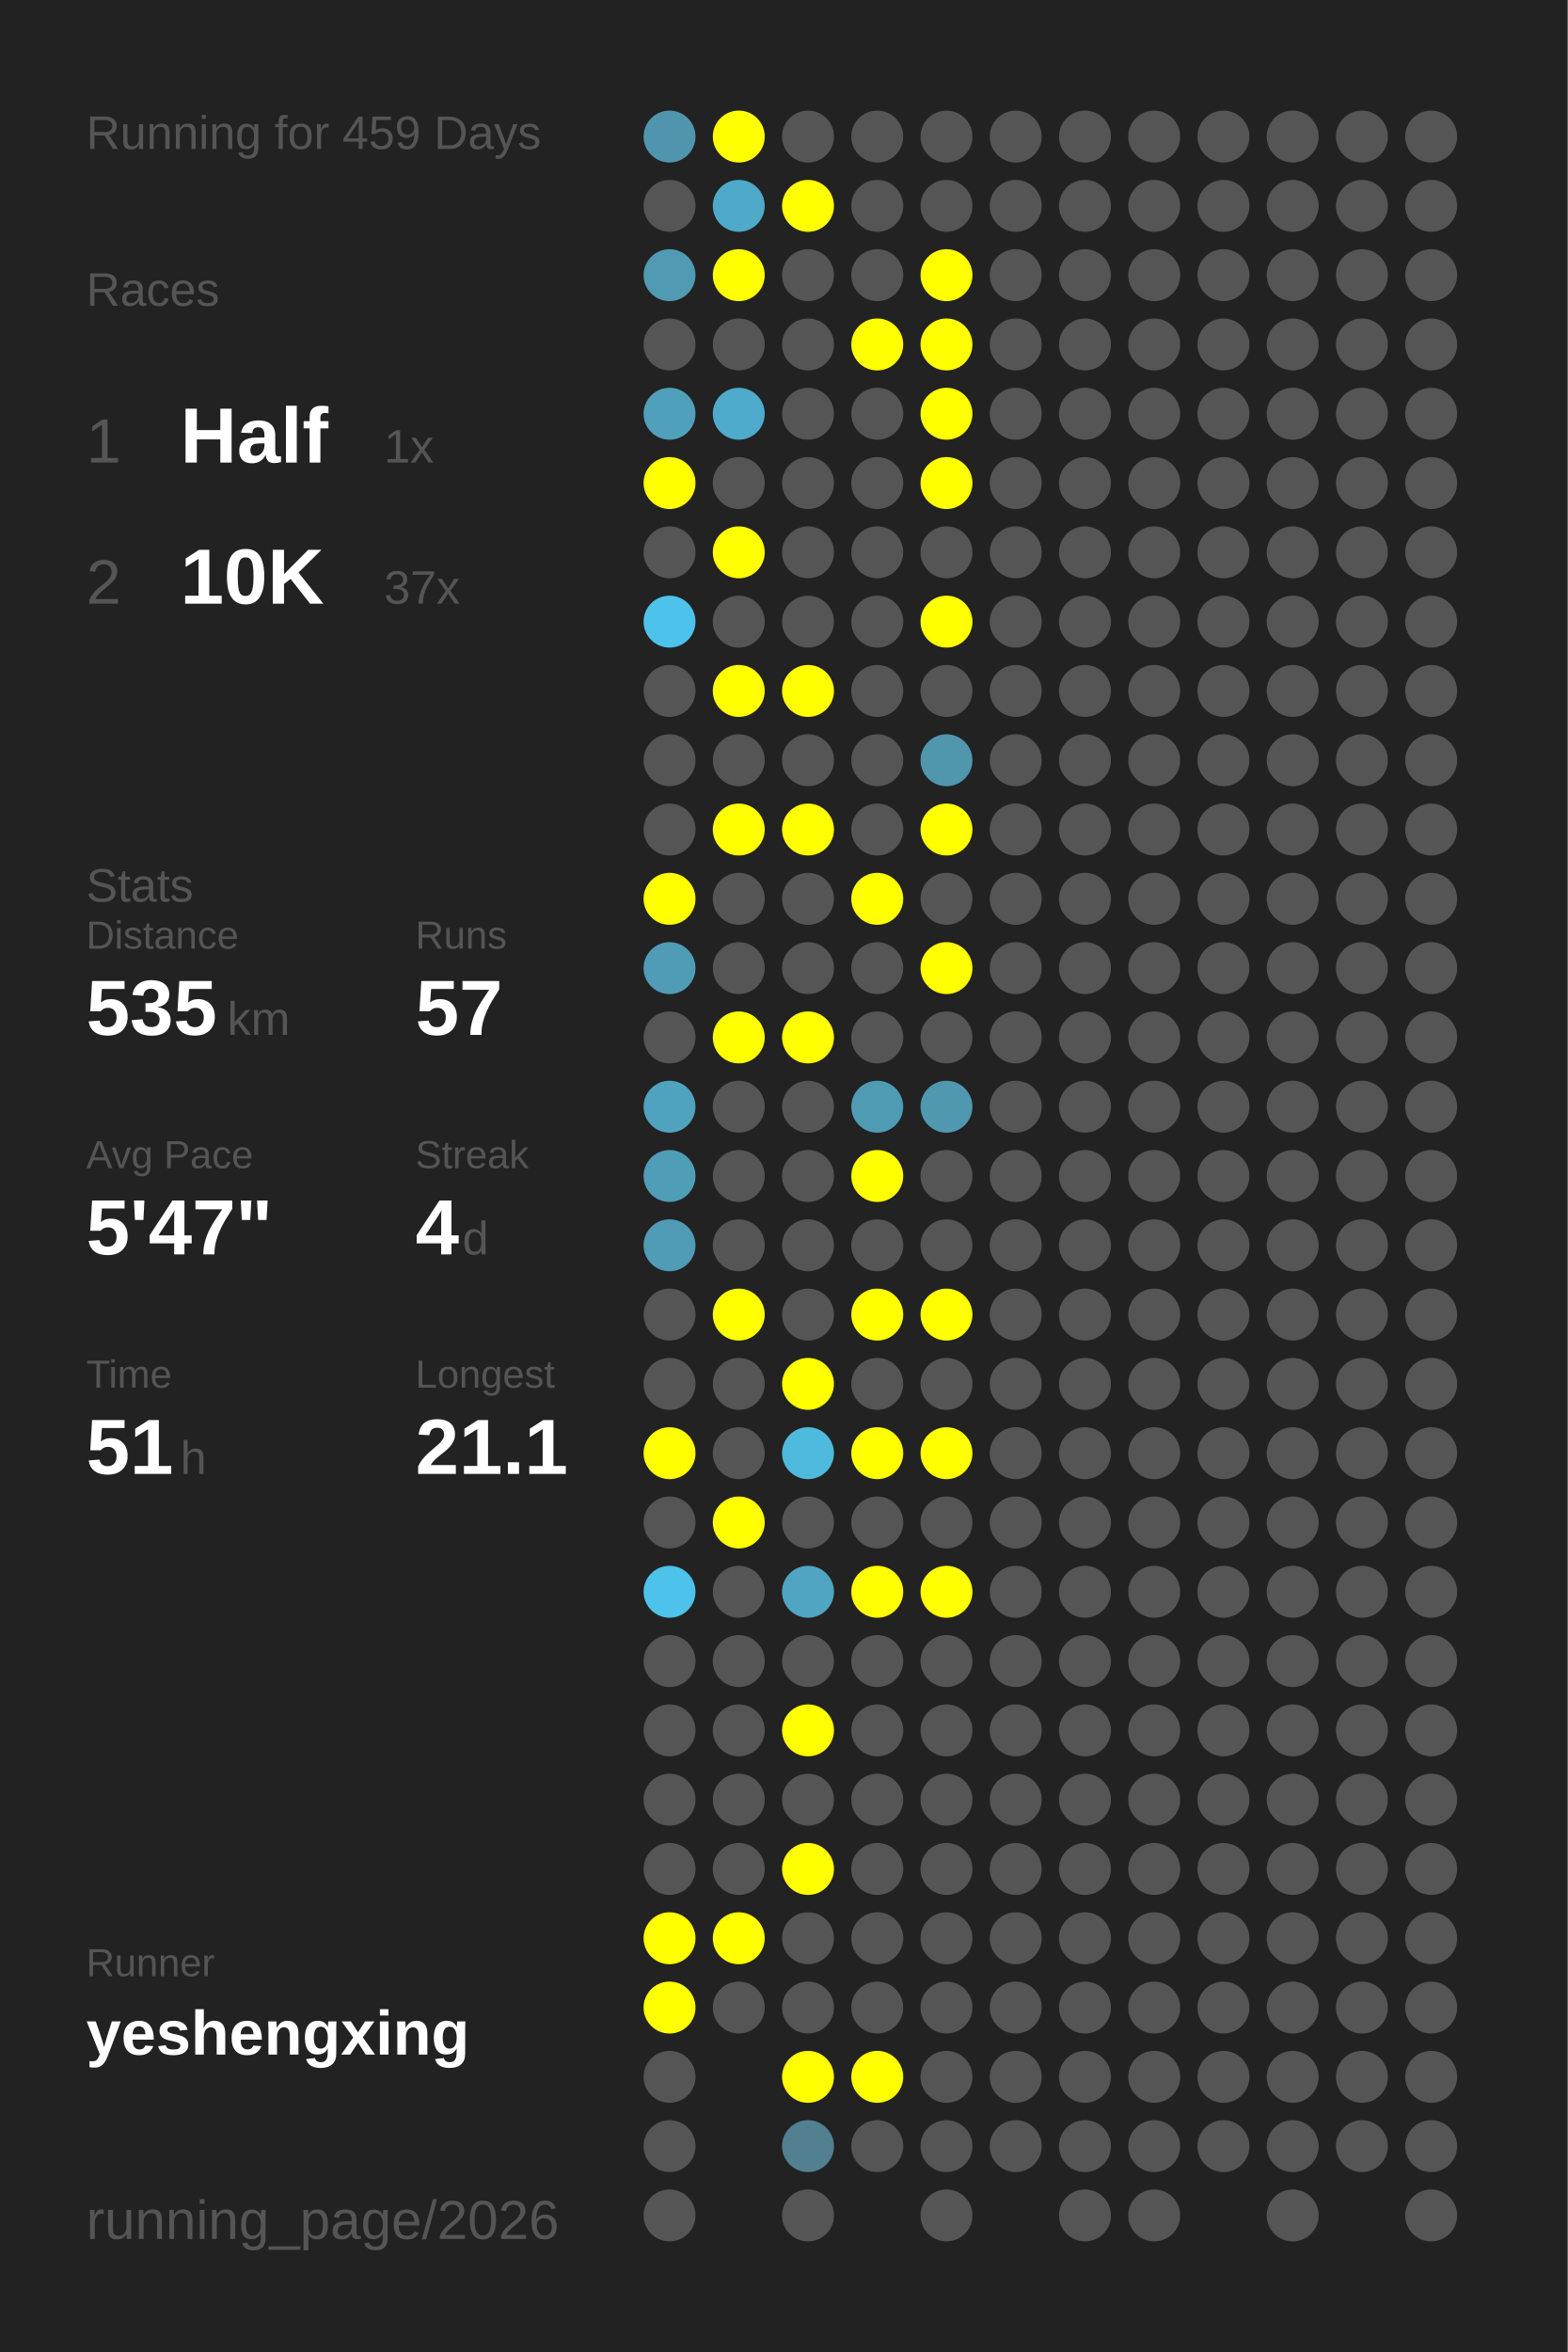
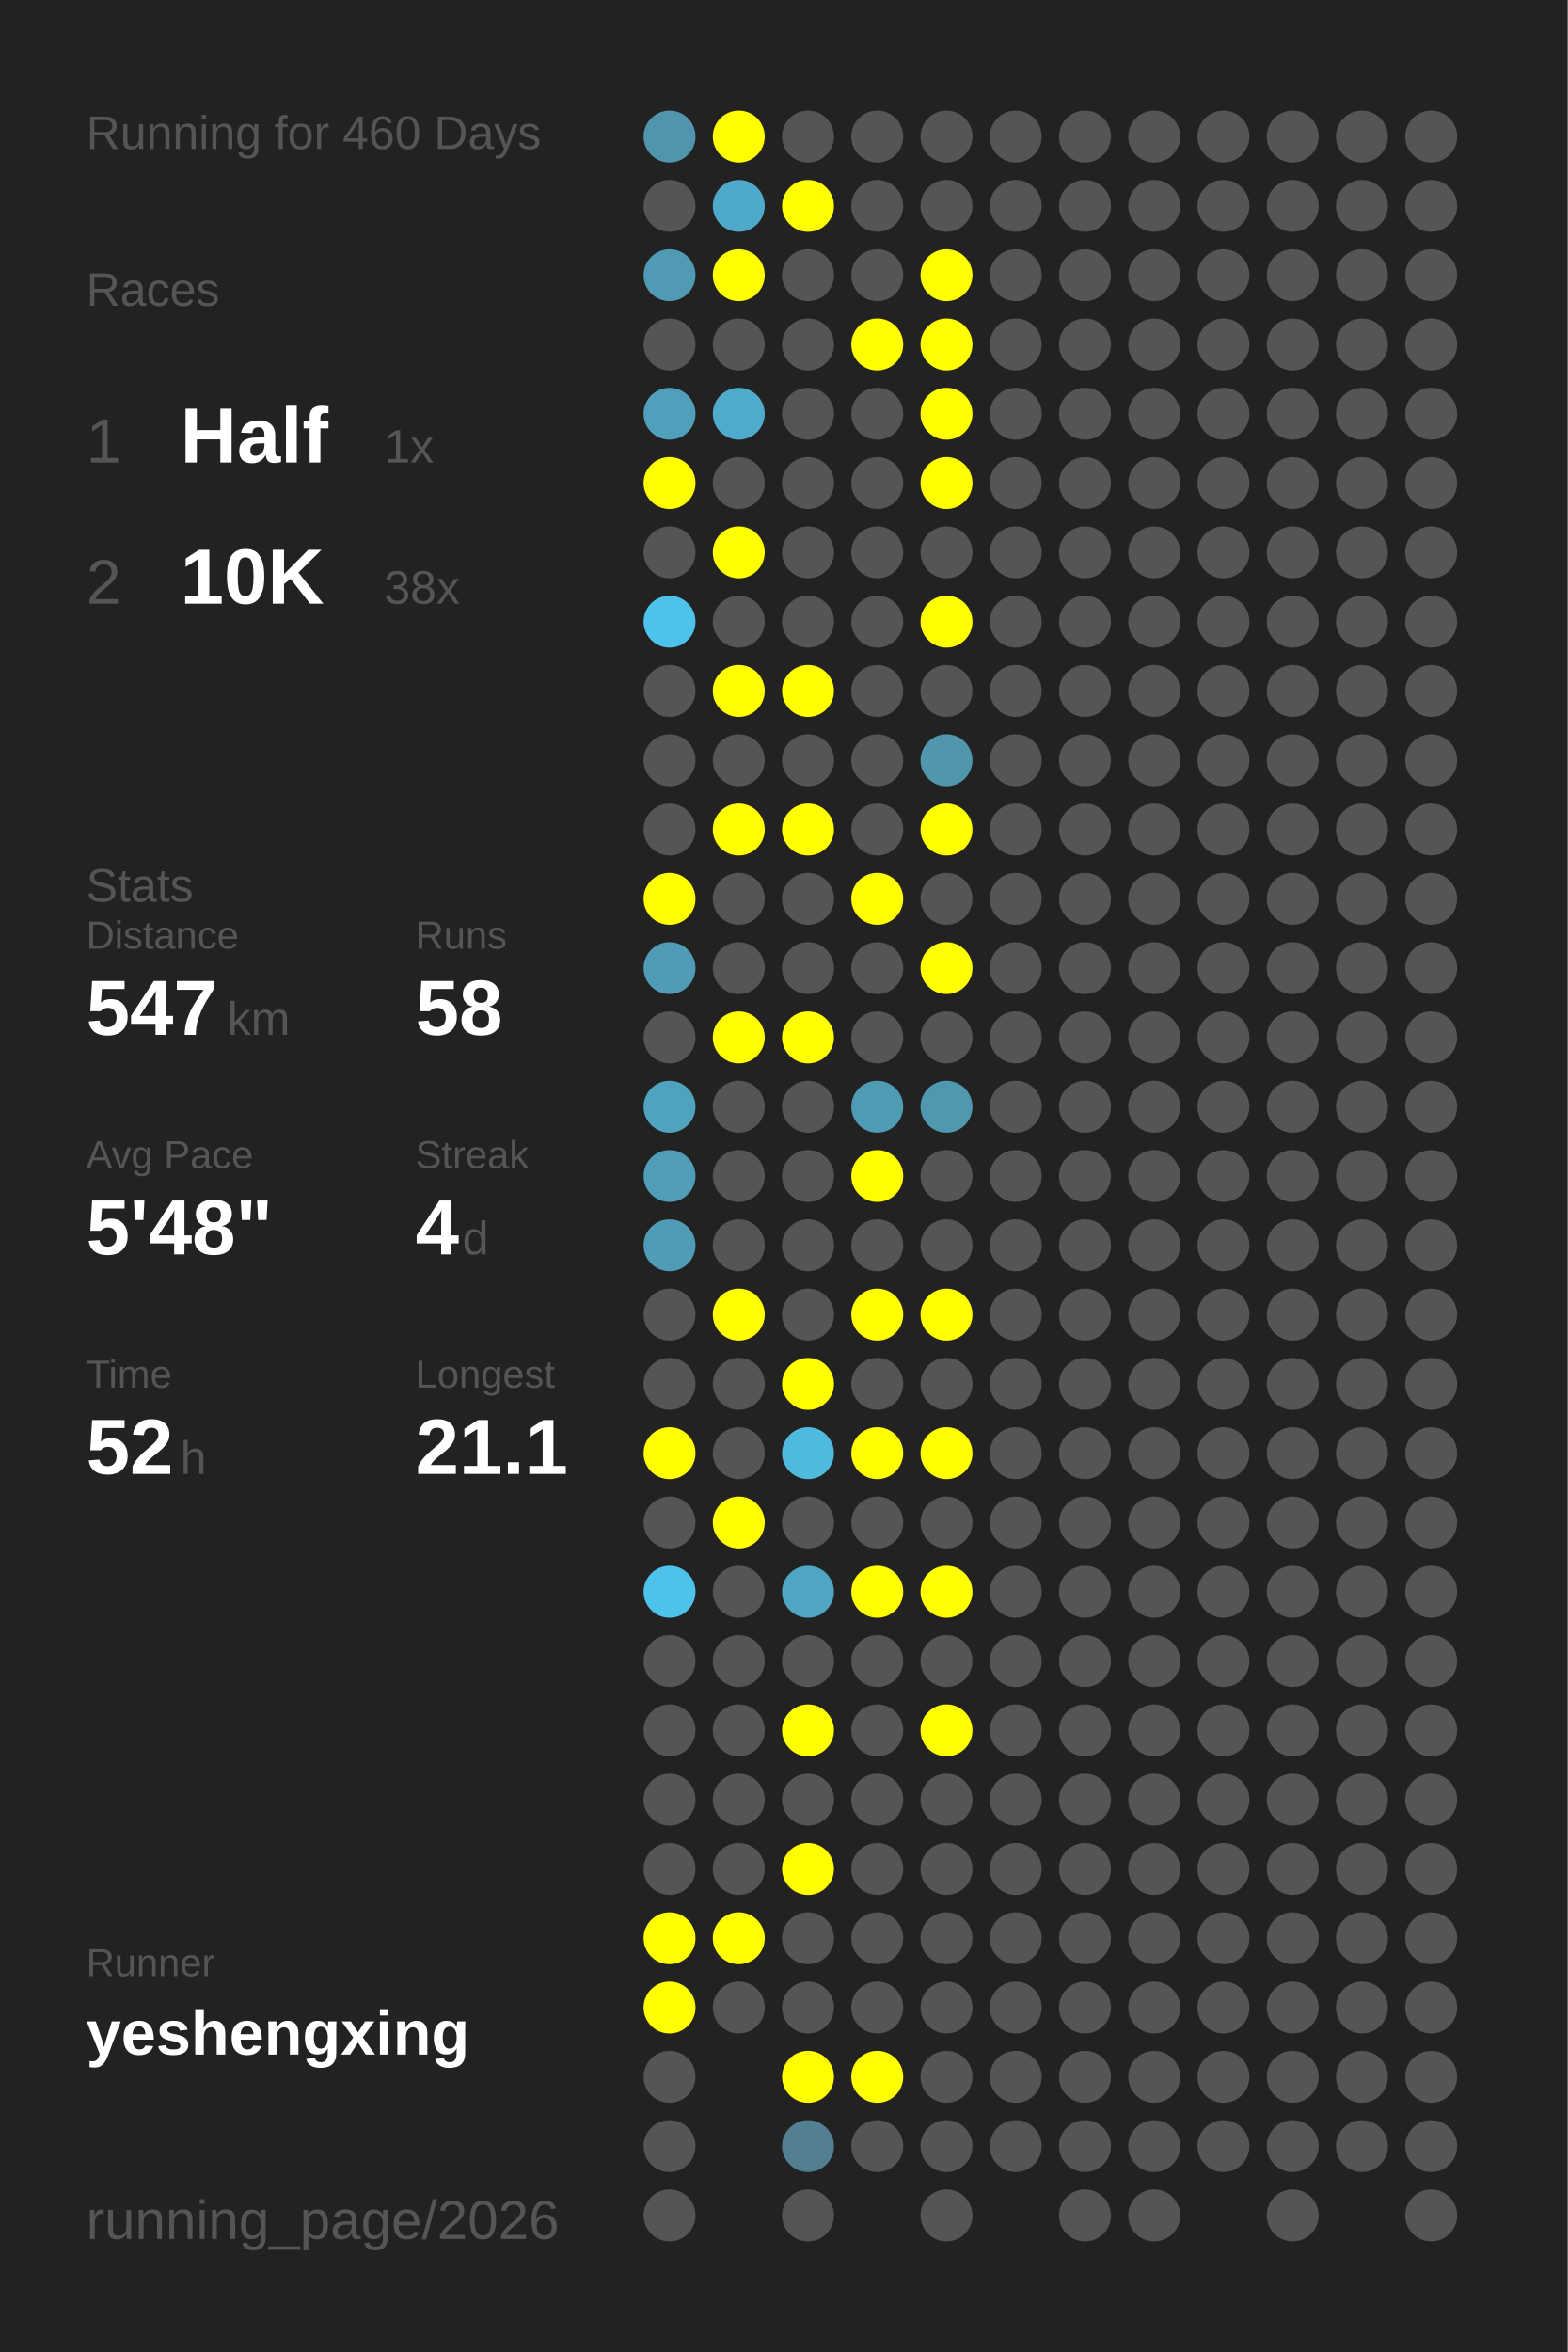
<svg xmlns="http://www.w3.org/2000/svg" baseProfile="full" height="300mm" version="1.1" viewBox="0,0,200,300" width="200mm">
  <defs />
  <rect fill="#222222" height="300" width="200" x="0" y="0" />
-   <text fill="#555555" style="font-size:6px; font-family:Arial;" x="11" y="19">Running for 459 Days</text>
+   <text fill="#555555" style="font-size:6px; font-family:Arial;" x="11" y="19">Running for 460 Days</text>
  <text fill="#555555" style="font-size:6px; font-family:Arial;" x="11" y="39">Races</text>
  <text fill="#555555" style="font-size:8px; font-family:Arial;" x="11" y="59">1</text>
  <text fill="#FFFFFF" style="font-size:10px; font-family:Arial; font-weight:bold;" x="23" y="59">Half</text>
  <text fill="#555555" style="font-size:6px; font-family:Arial;" x="49" y="59">1x</text>
  <text fill="#555555" style="font-size:8px; font-family:Arial;" x="11" y="77">2</text>
  <text fill="#FFFFFF" style="font-size:10px; font-family:Arial; font-weight:bold;" x="23" y="77">10K</text>
-   <text fill="#555555" style="font-size:6px; font-family:Arial;" x="49" y="77">37x</text>
+   <text fill="#555555" style="font-size:6px; font-family:Arial;" x="49" y="77">38x</text>
  <text fill="#555555" style="font-size:6px; font-family:Arial;" x="11" y="115">Stats</text>
  <text fill="#555555" style="font-size:5px; font-family:Arial;" x="11" y="121">Distance</text>
-   <text fill="#FFFFFF" style="font-size:10px; font-family:Arial; font-weight:bold;" x="11" y="132">535</text>
+   <text fill="#FFFFFF" style="font-size:10px; font-family:Arial; font-weight:bold;" x="11" y="132">547</text>
  <text fill="#555555" style="font-size:6px; font-family:Arial;" x="29" y="132">km</text>
  <text fill="#555555" style="font-size:5px; font-family:Arial;" x="53" y="121">Runs</text>
-   <text fill="#FFFFFF" style="font-size:10px; font-family:Arial; font-weight:bold;" x="53" y="132">57</text>
+   <text fill="#FFFFFF" style="font-size:10px; font-family:Arial; font-weight:bold;" x="53" y="132">58</text>
  <text fill="#555555" style="font-size:5px; font-family:Arial;" x="11" y="149">Avg Pace</text>
-   <text fill="#FFFFFF" style="font-size:10px; font-family:Arial; font-weight:bold;" x="11" y="160">5'47"</text>
+   <text fill="#FFFFFF" style="font-size:10px; font-family:Arial; font-weight:bold;" x="11" y="160">5'48"</text>
  <text fill="#555555" style="font-size:5px; font-family:Arial;" x="53" y="149">Streak</text>
  <text fill="#FFFFFF" style="font-size:10px; font-family:Arial; font-weight:bold;" x="53" y="160">4</text>
  <text fill="#555555" style="font-size:6px; font-family:Arial;" x="59" y="160">d</text>
  <text fill="#555555" style="font-size:5px; font-family:Arial;" x="11" y="177">Time</text>
-   <text fill="#FFFFFF" style="font-size:10px; font-family:Arial; font-weight:bold;" x="11" y="188">51</text>
+   <text fill="#FFFFFF" style="font-size:10px; font-family:Arial; font-weight:bold;" x="11" y="188">52</text>
  <text fill="#555555" style="font-size:6px; font-family:Arial;" x="23" y="188">h</text>
  <text fill="#555555" style="font-size:5px; font-family:Arial;" x="53" y="177">Longest</text>
  <text fill="#FFFFFF" style="font-size:10px; font-family:Arial; font-weight:bold;" x="53" y="188">21.1</text>
  <text fill="#555555" style="font-size:5px; font-family:Arial;" x="11" y="252.065">Runner</text>
  <text fill="#FFFFFF" style="font-size:8px; font-family:Arial; font-weight:bold;" x="11" y="262.065">yeshengxing</text>
  <text fill="#555555" style="font-size:7px; font-family:Arial;" x="11" y="285.581">running_page/2026</text>
  <circle cx="85.417" cy="17.419" fill="#5095ad" r="3.312" />
  <circle cx="85.417" cy="26.258" fill="#555555" r="3.312" />
  <circle cx="85.417" cy="35.097" fill="#509ab3" r="3.312" />
  <circle cx="85.417" cy="43.935" fill="#555555" r="3.312" />
  <circle cx="85.417" cy="52.774" fill="#50a0bb" r="3.312" />
  <circle cx="85.417" cy="61.613" fill="#FFFF00" r="3.312" />
  <circle cx="85.417" cy="70.452" fill="#555555" r="3.312" />
  <circle cx="85.417" cy="79.29" fill="#4dc3eb" r="3.312" />
  <circle cx="85.417" cy="88.129" fill="#555555" r="3.312" />
  <circle cx="85.417" cy="96.968" fill="#555555" r="3.312" />
  <circle cx="85.417" cy="105.806" fill="#555555" r="3.312" />
  <circle cx="85.417" cy="114.645" fill="#FFFF00" r="3.312" />
  <circle cx="85.417" cy="123.484" fill="#509cb6" r="3.312" />
  <circle cx="85.417" cy="132.323" fill="#555555" r="3.312" />
  <circle cx="85.417" cy="141.161" fill="#4fa3bf" r="3.312" />
  <circle cx="85.417" cy="150" fill="#509db7" r="3.312" />
  <circle cx="85.417" cy="158.839" fill="#509bb5" r="3.312" />
  <circle cx="85.417" cy="167.677" fill="#555555" r="3.312" />
  <circle cx="85.417" cy="176.516" fill="#555555" r="3.312" />
  <circle cx="85.417" cy="185.355" fill="#FFFF00" r="3.312" />
  <circle cx="85.417" cy="194.194" fill="#555555" r="3.312" />
  <circle cx="85.417" cy="203.032" fill="#4dc2ea" r="3.312" />
  <circle cx="85.417" cy="211.871" fill="#555555" r="3.312" />
  <circle cx="85.417" cy="220.71" fill="#555555" r="3.312" />
  <circle cx="85.417" cy="229.548" fill="#555555" r="3.312" />
  <circle cx="85.417" cy="238.387" fill="#555555" r="3.312" />
  <circle cx="85.417" cy="247.226" fill="#FFFF00" r="3.312" />
  <circle cx="85.417" cy="256.065" fill="#FFFF00" r="3.312" />
  <circle cx="85.417" cy="264.903" fill="#555555" r="3.312" />
  <circle cx="85.417" cy="273.742" fill="#555555" r="3.312" />
  <circle cx="85.417" cy="282.581" fill="#555555" r="3.312" />
  <circle cx="94.25" cy="17.419" fill="#FFFF00" r="3.312" />
  <circle cx="94.25" cy="26.258" fill="#4fa9c8" r="3.312" />
  <circle cx="94.25" cy="35.097" fill="#FFFF00" r="3.312" />
  <circle cx="94.25" cy="43.935" fill="#555555" r="3.312" />
  <circle cx="94.25" cy="52.774" fill="#4fabcb" r="3.312" />
  <circle cx="94.25" cy="61.613" fill="#555555" r="3.312" />
  <circle cx="94.25" cy="70.452" fill="#FFFF00" r="3.312" />
  <circle cx="94.25" cy="79.29" fill="#555555" r="3.312" />
  <circle cx="94.25" cy="88.129" fill="#FFFF00" r="3.312" />
  <circle cx="94.25" cy="96.968" fill="#555555" r="3.312" />
  <circle cx="94.25" cy="105.806" fill="#FFFF00" r="3.312" />
  <circle cx="94.25" cy="114.645" fill="#555555" r="3.312" />
  <circle cx="94.25" cy="123.484" fill="#555555" r="3.312" />
  <circle cx="94.25" cy="132.323" fill="#FFFF00" r="3.312" />
  <circle cx="94.25" cy="141.161" fill="#555555" r="3.312" />
  <circle cx="94.25" cy="150" fill="#555555" r="3.312" />
  <circle cx="94.25" cy="158.839" fill="#555555" r="3.312" />
  <circle cx="94.25" cy="167.677" fill="#FFFF00" r="3.312" />
  <circle cx="94.25" cy="176.516" fill="#555555" r="3.312" />
  <circle cx="94.25" cy="185.355" fill="#555555" r="3.312" />
  <circle cx="94.25" cy="194.194" fill="#FFFF00" r="3.312" />
  <circle cx="94.25" cy="203.032" fill="#555555" r="3.312" />
  <circle cx="94.25" cy="211.871" fill="#555555" r="3.312" />
  <circle cx="94.25" cy="220.71" fill="#555555" r="3.312" />
  <circle cx="94.25" cy="229.548" fill="#555555" r="3.312" />
  <circle cx="94.25" cy="238.387" fill="#555555" r="3.312" />
  <circle cx="94.25" cy="247.226" fill="#FFFF00" r="3.312" />
  <circle cx="94.25" cy="256.065" fill="#555555" r="3.312" />
  <circle cx="103.083" cy="17.419" fill="#555555" r="3.312" />
  <circle cx="103.083" cy="26.258" fill="#FFFF00" r="3.312" />
  <circle cx="103.083" cy="35.097" fill="#555555" r="3.312" />
  <circle cx="103.083" cy="43.935" fill="#555555" r="3.312" />
  <circle cx="103.083" cy="52.774" fill="#555555" r="3.312" />
  <circle cx="103.083" cy="61.613" fill="#555555" r="3.312" />
  <circle cx="103.083" cy="70.452" fill="#555555" r="3.312" />
  <circle cx="103.083" cy="79.29" fill="#555555" r="3.312" />
  <circle cx="103.083" cy="88.129" fill="#FFFF00" r="3.312" />
  <circle cx="103.083" cy="96.968" fill="#555555" r="3.312" />
  <circle cx="103.083" cy="105.806" fill="#FFFF00" r="3.312" />
  <circle cx="103.083" cy="114.645" fill="#555555" r="3.312" />
  <circle cx="103.083" cy="123.484" fill="#555555" r="3.312" />
  <circle cx="103.083" cy="132.323" fill="#FFFF00" r="3.312" />
  <circle cx="103.083" cy="141.161" fill="#555555" r="3.312" />
  <circle cx="103.083" cy="150" fill="#555555" r="3.312" />
  <circle cx="103.083" cy="158.839" fill="#555555" r="3.312" />
  <circle cx="103.083" cy="167.677" fill="#555555" r="3.312" />
  <circle cx="103.083" cy="176.516" fill="#FFFF00" r="3.312" />
  <circle cx="103.083" cy="185.355" fill="#4ebade" r="3.312" />
  <circle cx="103.083" cy="194.194" fill="#555555" r="3.312" />
  <circle cx="103.083" cy="203.032" fill="#4fa5c2" r="3.312" />
  <circle cx="103.083" cy="211.871" fill="#555555" r="3.312" />
  <circle cx="103.083" cy="220.71" fill="#FFFF00" r="3.312" />
  <circle cx="103.083" cy="229.548" fill="#555555" r="3.312" />
  <circle cx="103.083" cy="238.387" fill="#FFFF00" r="3.312" />
  <circle cx="103.083" cy="247.226" fill="#555555" r="3.312" />
  <circle cx="103.083" cy="256.065" fill="#555555" r="3.312" />
  <circle cx="103.083" cy="264.903" fill="#FFFF00" r="3.312" />
  <circle cx="103.083" cy="273.742" fill="#528090" r="3.312" />
  <circle cx="103.083" cy="282.581" fill="#555555" r="3.312" />
  <circle cx="111.917" cy="17.419" fill="#555555" r="3.312" />
  <circle cx="111.917" cy="26.258" fill="#555555" r="3.312" />
  <circle cx="111.917" cy="35.097" fill="#555555" r="3.312" />
  <circle cx="111.917" cy="43.935" fill="#FFFF00" r="3.312" />
  <circle cx="111.917" cy="52.774" fill="#555555" r="3.312" />
  <circle cx="111.917" cy="61.613" fill="#555555" r="3.312" />
  <circle cx="111.917" cy="70.452" fill="#555555" r="3.312" />
  <circle cx="111.917" cy="79.29" fill="#555555" r="3.312" />
  <circle cx="111.917" cy="88.129" fill="#555555" r="3.312" />
  <circle cx="111.917" cy="96.968" fill="#555555" r="3.312" />
  <circle cx="111.917" cy="105.806" fill="#555555" r="3.312" />
  <circle cx="111.917" cy="114.645" fill="#FFFF00" r="3.312" />
  <circle cx="111.917" cy="123.484" fill="#555555" r="3.312" />
  <circle cx="111.917" cy="132.323" fill="#555555" r="3.312" />
  <circle cx="111.917" cy="141.161" fill="#509bb4" r="3.312" />
  <circle cx="111.917" cy="150" fill="#FFFF00" r="3.312" />
  <circle cx="111.917" cy="158.839" fill="#555555" r="3.312" />
  <circle cx="111.917" cy="167.677" fill="#FFFF00" r="3.312" />
  <circle cx="111.917" cy="176.516" fill="#555555" r="3.312" />
  <circle cx="111.917" cy="185.355" fill="#FFFF00" r="3.312" />
  <circle cx="111.917" cy="194.194" fill="#555555" r="3.312" />
  <circle cx="111.917" cy="203.032" fill="#FFFF00" r="3.312" />
  <circle cx="111.917" cy="211.871" fill="#555555" r="3.312" />
  <circle cx="111.917" cy="220.71" fill="#555555" r="3.312" />
  <circle cx="111.917" cy="229.548" fill="#555555" r="3.312" />
  <circle cx="111.917" cy="238.387" fill="#555555" r="3.312" />
  <circle cx="111.917" cy="247.226" fill="#555555" r="3.312" />
  <circle cx="111.917" cy="256.065" fill="#555555" r="3.312" />
  <circle cx="111.917" cy="264.903" fill="#FFFF00" r="3.312" />
  <circle cx="111.917" cy="273.742" fill="#555555" r="3.312" />
  <circle cx="120.75" cy="17.419" fill="#555555" r="3.312" />
  <circle cx="120.75" cy="26.258" fill="#555555" r="3.312" />
  <circle cx="120.75" cy="35.097" fill="#FFFF00" r="3.312" />
  <circle cx="120.75" cy="43.935" fill="#FFFF00" r="3.312" />
  <circle cx="120.75" cy="52.774" fill="#FFFF00" r="3.312" />
  <circle cx="120.75" cy="61.613" fill="#FFFF00" r="3.312" />
  <circle cx="120.75" cy="70.452" fill="#555555" r="3.312" />
  <circle cx="120.75" cy="79.29" fill="#FFFF00" r="3.312" />
  <circle cx="120.75" cy="88.129" fill="#555555" r="3.312" />
  <circle cx="120.75" cy="96.968" fill="#5096ad" r="3.312" />
  <circle cx="120.75" cy="105.806" fill="#FFFF00" r="3.312" />
  <circle cx="120.75" cy="114.645" fill="#555555" r="3.312" />
  <circle cx="120.75" cy="123.484" fill="#FFFF00" r="3.312" />
  <circle cx="120.75" cy="132.323" fill="#555555" r="3.312" />
  <circle cx="120.75" cy="141.161" fill="#5098b0" r="3.312" />
  <circle cx="120.75" cy="150" fill="#555555" r="3.312" />
  <circle cx="120.75" cy="158.839" fill="#555555" r="3.312" />
  <circle cx="120.75" cy="167.677" fill="#FFFF00" r="3.312" />
  <circle cx="120.75" cy="176.516" fill="#555555" r="3.312" />
  <circle cx="120.75" cy="185.355" fill="#FFFF00" r="3.312" />
  <circle cx="120.75" cy="194.194" fill="#555555" r="3.312" />
  <circle cx="120.75" cy="203.032" fill="#FFFF00" r="3.312" />
  <circle cx="120.75" cy="211.871" fill="#555555" r="3.312" />
-   <circle cx="120.75" cy="220.71" fill="#555555" r="3.312" />
+   <circle cx="120.75" cy="220.71" fill="#FFFF00" r="3.312" />
  <circle cx="120.75" cy="229.548" fill="#555555" r="3.312" />
  <circle cx="120.75" cy="238.387" fill="#555555" r="3.312" />
  <circle cx="120.75" cy="247.226" fill="#555555" r="3.312" />
  <circle cx="120.75" cy="256.065" fill="#555555" r="3.312" />
  <circle cx="120.75" cy="264.903" fill="#555555" r="3.312" />
  <circle cx="120.75" cy="273.742" fill="#555555" r="3.312" />
  <circle cx="120.75" cy="282.581" fill="#555555" r="3.312" />
  <circle cx="129.583" cy="17.419" fill="#555555" r="3.312" />
  <circle cx="129.583" cy="26.258" fill="#555555" r="3.312" />
  <circle cx="129.583" cy="35.097" fill="#555555" r="3.312" />
  <circle cx="129.583" cy="43.935" fill="#555555" r="3.312" />
  <circle cx="129.583" cy="52.774" fill="#555555" r="3.312" />
  <circle cx="129.583" cy="61.613" fill="#555555" r="3.312" />
  <circle cx="129.583" cy="70.452" fill="#555555" r="3.312" />
  <circle cx="129.583" cy="79.29" fill="#555555" r="3.312" />
  <circle cx="129.583" cy="88.129" fill="#555555" r="3.312" />
  <circle cx="129.583" cy="96.968" fill="#555555" r="3.312" />
  <circle cx="129.583" cy="105.806" fill="#555555" r="3.312" />
  <circle cx="129.583" cy="114.645" fill="#555555" r="3.312" />
  <circle cx="129.583" cy="123.484" fill="#555555" r="3.312" />
  <circle cx="129.583" cy="132.323" fill="#555555" r="3.312" />
  <circle cx="129.583" cy="141.161" fill="#555555" r="3.312" />
  <circle cx="129.583" cy="150" fill="#555555" r="3.312" />
  <circle cx="129.583" cy="158.839" fill="#555555" r="3.312" />
  <circle cx="129.583" cy="167.677" fill="#555555" r="3.312" />
  <circle cx="129.583" cy="176.516" fill="#555555" r="3.312" />
  <circle cx="129.583" cy="185.355" fill="#555555" r="3.312" />
  <circle cx="129.583" cy="194.194" fill="#555555" r="3.312" />
  <circle cx="129.583" cy="203.032" fill="#555555" r="3.312" />
  <circle cx="129.583" cy="211.871" fill="#555555" r="3.312" />
  <circle cx="129.583" cy="220.71" fill="#555555" r="3.312" />
  <circle cx="129.583" cy="229.548" fill="#555555" r="3.312" />
  <circle cx="129.583" cy="238.387" fill="#555555" r="3.312" />
  <circle cx="129.583" cy="247.226" fill="#555555" r="3.312" />
  <circle cx="129.583" cy="256.065" fill="#555555" r="3.312" />
  <circle cx="129.583" cy="264.903" fill="#555555" r="3.312" />
  <circle cx="129.583" cy="273.742" fill="#555555" r="3.312" />
  <circle cx="138.417" cy="17.419" fill="#555555" r="3.312" />
  <circle cx="138.417" cy="26.258" fill="#555555" r="3.312" />
  <circle cx="138.417" cy="35.097" fill="#555555" r="3.312" />
  <circle cx="138.417" cy="43.935" fill="#555555" r="3.312" />
  <circle cx="138.417" cy="52.774" fill="#555555" r="3.312" />
  <circle cx="138.417" cy="61.613" fill="#555555" r="3.312" />
  <circle cx="138.417" cy="70.452" fill="#555555" r="3.312" />
  <circle cx="138.417" cy="79.29" fill="#555555" r="3.312" />
  <circle cx="138.417" cy="88.129" fill="#555555" r="3.312" />
  <circle cx="138.417" cy="96.968" fill="#555555" r="3.312" />
  <circle cx="138.417" cy="105.806" fill="#555555" r="3.312" />
  <circle cx="138.417" cy="114.645" fill="#555555" r="3.312" />
  <circle cx="138.417" cy="123.484" fill="#555555" r="3.312" />
  <circle cx="138.417" cy="132.323" fill="#555555" r="3.312" />
  <circle cx="138.417" cy="141.161" fill="#555555" r="3.312" />
  <circle cx="138.417" cy="150" fill="#555555" r="3.312" />
  <circle cx="138.417" cy="158.839" fill="#555555" r="3.312" />
  <circle cx="138.417" cy="167.677" fill="#555555" r="3.312" />
  <circle cx="138.417" cy="176.516" fill="#555555" r="3.312" />
  <circle cx="138.417" cy="185.355" fill="#555555" r="3.312" />
  <circle cx="138.417" cy="194.194" fill="#555555" r="3.312" />
  <circle cx="138.417" cy="203.032" fill="#555555" r="3.312" />
  <circle cx="138.417" cy="211.871" fill="#555555" r="3.312" />
  <circle cx="138.417" cy="220.71" fill="#555555" r="3.312" />
  <circle cx="138.417" cy="229.548" fill="#555555" r="3.312" />
  <circle cx="138.417" cy="238.387" fill="#555555" r="3.312" />
  <circle cx="138.417" cy="247.226" fill="#555555" r="3.312" />
  <circle cx="138.417" cy="256.065" fill="#555555" r="3.312" />
  <circle cx="138.417" cy="264.903" fill="#555555" r="3.312" />
  <circle cx="138.417" cy="273.742" fill="#555555" r="3.312" />
  <circle cx="138.417" cy="282.581" fill="#555555" r="3.312" />
  <circle cx="147.25" cy="17.419" fill="#555555" r="3.312" />
  <circle cx="147.25" cy="26.258" fill="#555555" r="3.312" />
  <circle cx="147.25" cy="35.097" fill="#555555" r="3.312" />
  <circle cx="147.25" cy="43.935" fill="#555555" r="3.312" />
  <circle cx="147.25" cy="52.774" fill="#555555" r="3.312" />
  <circle cx="147.25" cy="61.613" fill="#555555" r="3.312" />
  <circle cx="147.25" cy="70.452" fill="#555555" r="3.312" />
  <circle cx="147.25" cy="79.29" fill="#555555" r="3.312" />
  <circle cx="147.25" cy="88.129" fill="#555555" r="3.312" />
  <circle cx="147.25" cy="96.968" fill="#555555" r="3.312" />
  <circle cx="147.25" cy="105.806" fill="#555555" r="3.312" />
  <circle cx="147.25" cy="114.645" fill="#555555" r="3.312" />
  <circle cx="147.25" cy="123.484" fill="#555555" r="3.312" />
  <circle cx="147.25" cy="132.323" fill="#555555" r="3.312" />
  <circle cx="147.25" cy="141.161" fill="#555555" r="3.312" />
  <circle cx="147.25" cy="150" fill="#555555" r="3.312" />
  <circle cx="147.25" cy="158.839" fill="#555555" r="3.312" />
  <circle cx="147.25" cy="167.677" fill="#555555" r="3.312" />
  <circle cx="147.25" cy="176.516" fill="#555555" r="3.312" />
  <circle cx="147.25" cy="185.355" fill="#555555" r="3.312" />
  <circle cx="147.25" cy="194.194" fill="#555555" r="3.312" />
  <circle cx="147.25" cy="203.032" fill="#555555" r="3.312" />
  <circle cx="147.25" cy="211.871" fill="#555555" r="3.312" />
  <circle cx="147.25" cy="220.71" fill="#555555" r="3.312" />
  <circle cx="147.25" cy="229.548" fill="#555555" r="3.312" />
  <circle cx="147.25" cy="238.387" fill="#555555" r="3.312" />
  <circle cx="147.25" cy="247.226" fill="#555555" r="3.312" />
  <circle cx="147.25" cy="256.065" fill="#555555" r="3.312" />
  <circle cx="147.25" cy="264.903" fill="#555555" r="3.312" />
  <circle cx="147.25" cy="273.742" fill="#555555" r="3.312" />
  <circle cx="147.25" cy="282.581" fill="#555555" r="3.312" />
  <circle cx="156.083" cy="17.419" fill="#555555" r="3.312" />
  <circle cx="156.083" cy="26.258" fill="#555555" r="3.312" />
  <circle cx="156.083" cy="35.097" fill="#555555" r="3.312" />
  <circle cx="156.083" cy="43.935" fill="#555555" r="3.312" />
  <circle cx="156.083" cy="52.774" fill="#555555" r="3.312" />
  <circle cx="156.083" cy="61.613" fill="#555555" r="3.312" />
  <circle cx="156.083" cy="70.452" fill="#555555" r="3.312" />
  <circle cx="156.083" cy="79.29" fill="#555555" r="3.312" />
  <circle cx="156.083" cy="88.129" fill="#555555" r="3.312" />
  <circle cx="156.083" cy="96.968" fill="#555555" r="3.312" />
  <circle cx="156.083" cy="105.806" fill="#555555" r="3.312" />
  <circle cx="156.083" cy="114.645" fill="#555555" r="3.312" />
  <circle cx="156.083" cy="123.484" fill="#555555" r="3.312" />
  <circle cx="156.083" cy="132.323" fill="#555555" r="3.312" />
  <circle cx="156.083" cy="141.161" fill="#555555" r="3.312" />
  <circle cx="156.083" cy="150" fill="#555555" r="3.312" />
  <circle cx="156.083" cy="158.839" fill="#555555" r="3.312" />
  <circle cx="156.083" cy="167.677" fill="#555555" r="3.312" />
  <circle cx="156.083" cy="176.516" fill="#555555" r="3.312" />
  <circle cx="156.083" cy="185.355" fill="#555555" r="3.312" />
  <circle cx="156.083" cy="194.194" fill="#555555" r="3.312" />
  <circle cx="156.083" cy="203.032" fill="#555555" r="3.312" />
  <circle cx="156.083" cy="211.871" fill="#555555" r="3.312" />
  <circle cx="156.083" cy="220.71" fill="#555555" r="3.312" />
  <circle cx="156.083" cy="229.548" fill="#555555" r="3.312" />
  <circle cx="156.083" cy="238.387" fill="#555555" r="3.312" />
  <circle cx="156.083" cy="247.226" fill="#555555" r="3.312" />
  <circle cx="156.083" cy="256.065" fill="#555555" r="3.312" />
  <circle cx="156.083" cy="264.903" fill="#555555" r="3.312" />
  <circle cx="156.083" cy="273.742" fill="#555555" r="3.312" />
  <circle cx="164.917" cy="17.419" fill="#555555" r="3.312" />
  <circle cx="164.917" cy="26.258" fill="#555555" r="3.312" />
  <circle cx="164.917" cy="35.097" fill="#555555" r="3.312" />
  <circle cx="164.917" cy="43.935" fill="#555555" r="3.312" />
  <circle cx="164.917" cy="52.774" fill="#555555" r="3.312" />
  <circle cx="164.917" cy="61.613" fill="#555555" r="3.312" />
  <circle cx="164.917" cy="70.452" fill="#555555" r="3.312" />
  <circle cx="164.917" cy="79.29" fill="#555555" r="3.312" />
  <circle cx="164.917" cy="88.129" fill="#555555" r="3.312" />
  <circle cx="164.917" cy="96.968" fill="#555555" r="3.312" />
  <circle cx="164.917" cy="105.806" fill="#555555" r="3.312" />
  <circle cx="164.917" cy="114.645" fill="#555555" r="3.312" />
  <circle cx="164.917" cy="123.484" fill="#555555" r="3.312" />
  <circle cx="164.917" cy="132.323" fill="#555555" r="3.312" />
  <circle cx="164.917" cy="141.161" fill="#555555" r="3.312" />
  <circle cx="164.917" cy="150" fill="#555555" r="3.312" />
  <circle cx="164.917" cy="158.839" fill="#555555" r="3.312" />
  <circle cx="164.917" cy="167.677" fill="#555555" r="3.312" />
  <circle cx="164.917" cy="176.516" fill="#555555" r="3.312" />
  <circle cx="164.917" cy="185.355" fill="#555555" r="3.312" />
  <circle cx="164.917" cy="194.194" fill="#555555" r="3.312" />
  <circle cx="164.917" cy="203.032" fill="#555555" r="3.312" />
  <circle cx="164.917" cy="211.871" fill="#555555" r="3.312" />
  <circle cx="164.917" cy="220.71" fill="#555555" r="3.312" />
  <circle cx="164.917" cy="229.548" fill="#555555" r="3.312" />
  <circle cx="164.917" cy="238.387" fill="#555555" r="3.312" />
  <circle cx="164.917" cy="247.226" fill="#555555" r="3.312" />
  <circle cx="164.917" cy="256.065" fill="#555555" r="3.312" />
  <circle cx="164.917" cy="264.903" fill="#555555" r="3.312" />
  <circle cx="164.917" cy="273.742" fill="#555555" r="3.312" />
  <circle cx="164.917" cy="282.581" fill="#555555" r="3.312" />
  <circle cx="173.75" cy="17.419" fill="#555555" r="3.312" />
  <circle cx="173.75" cy="26.258" fill="#555555" r="3.312" />
  <circle cx="173.75" cy="35.097" fill="#555555" r="3.312" />
  <circle cx="173.75" cy="43.935" fill="#555555" r="3.312" />
  <circle cx="173.75" cy="52.774" fill="#555555" r="3.312" />
  <circle cx="173.75" cy="61.613" fill="#555555" r="3.312" />
  <circle cx="173.75" cy="70.452" fill="#555555" r="3.312" />
  <circle cx="173.75" cy="79.29" fill="#555555" r="3.312" />
  <circle cx="173.75" cy="88.129" fill="#555555" r="3.312" />
  <circle cx="173.75" cy="96.968" fill="#555555" r="3.312" />
  <circle cx="173.75" cy="105.806" fill="#555555" r="3.312" />
  <circle cx="173.75" cy="114.645" fill="#555555" r="3.312" />
  <circle cx="173.75" cy="123.484" fill="#555555" r="3.312" />
  <circle cx="173.75" cy="132.323" fill="#555555" r="3.312" />
  <circle cx="173.75" cy="141.161" fill="#555555" r="3.312" />
  <circle cx="173.75" cy="150" fill="#555555" r="3.312" />
  <circle cx="173.75" cy="158.839" fill="#555555" r="3.312" />
  <circle cx="173.75" cy="167.677" fill="#555555" r="3.312" />
  <circle cx="173.75" cy="176.516" fill="#555555" r="3.312" />
  <circle cx="173.75" cy="185.355" fill="#555555" r="3.312" />
  <circle cx="173.75" cy="194.194" fill="#555555" r="3.312" />
  <circle cx="173.75" cy="203.032" fill="#555555" r="3.312" />
  <circle cx="173.75" cy="211.871" fill="#555555" r="3.312" />
  <circle cx="173.75" cy="220.71" fill="#555555" r="3.312" />
  <circle cx="173.75" cy="229.548" fill="#555555" r="3.312" />
  <circle cx="173.75" cy="238.387" fill="#555555" r="3.312" />
  <circle cx="173.75" cy="247.226" fill="#555555" r="3.312" />
  <circle cx="173.75" cy="256.065" fill="#555555" r="3.312" />
  <circle cx="173.75" cy="264.903" fill="#555555" r="3.312" />
  <circle cx="173.75" cy="273.742" fill="#555555" r="3.312" />
  <circle cx="182.583" cy="17.419" fill="#555555" r="3.312" />
  <circle cx="182.583" cy="26.258" fill="#555555" r="3.312" />
  <circle cx="182.583" cy="35.097" fill="#555555" r="3.312" />
  <circle cx="182.583" cy="43.935" fill="#555555" r="3.312" />
  <circle cx="182.583" cy="52.774" fill="#555555" r="3.312" />
  <circle cx="182.583" cy="61.613" fill="#555555" r="3.312" />
  <circle cx="182.583" cy="70.452" fill="#555555" r="3.312" />
  <circle cx="182.583" cy="79.29" fill="#555555" r="3.312" />
  <circle cx="182.583" cy="88.129" fill="#555555" r="3.312" />
  <circle cx="182.583" cy="96.968" fill="#555555" r="3.312" />
  <circle cx="182.583" cy="105.806" fill="#555555" r="3.312" />
  <circle cx="182.583" cy="114.645" fill="#555555" r="3.312" />
  <circle cx="182.583" cy="123.484" fill="#555555" r="3.312" />
  <circle cx="182.583" cy="132.323" fill="#555555" r="3.312" />
  <circle cx="182.583" cy="141.161" fill="#555555" r="3.312" />
  <circle cx="182.583" cy="150" fill="#555555" r="3.312" />
  <circle cx="182.583" cy="158.839" fill="#555555" r="3.312" />
  <circle cx="182.583" cy="167.677" fill="#555555" r="3.312" />
  <circle cx="182.583" cy="176.516" fill="#555555" r="3.312" />
  <circle cx="182.583" cy="185.355" fill="#555555" r="3.312" />
  <circle cx="182.583" cy="194.194" fill="#555555" r="3.312" />
  <circle cx="182.583" cy="203.032" fill="#555555" r="3.312" />
  <circle cx="182.583" cy="211.871" fill="#555555" r="3.312" />
  <circle cx="182.583" cy="220.71" fill="#555555" r="3.312" />
  <circle cx="182.583" cy="229.548" fill="#555555" r="3.312" />
  <circle cx="182.583" cy="238.387" fill="#555555" r="3.312" />
  <circle cx="182.583" cy="247.226" fill="#555555" r="3.312" />
  <circle cx="182.583" cy="256.065" fill="#555555" r="3.312" />
  <circle cx="182.583" cy="264.903" fill="#555555" r="3.312" />
  <circle cx="182.583" cy="273.742" fill="#555555" r="3.312" />
  <circle cx="182.583" cy="282.581" fill="#555555" r="3.312" />
</svg>
